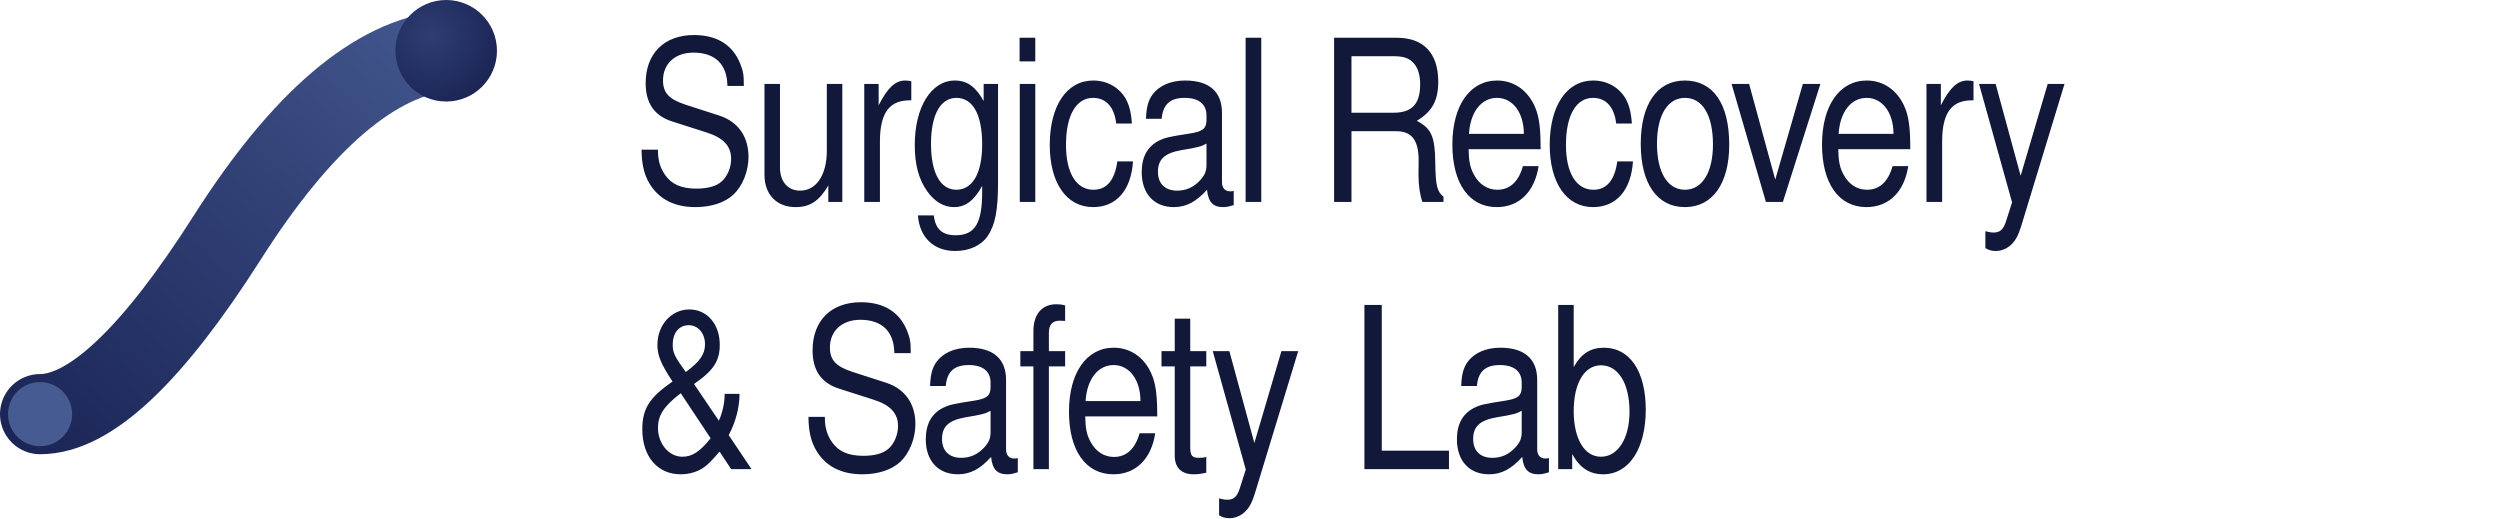
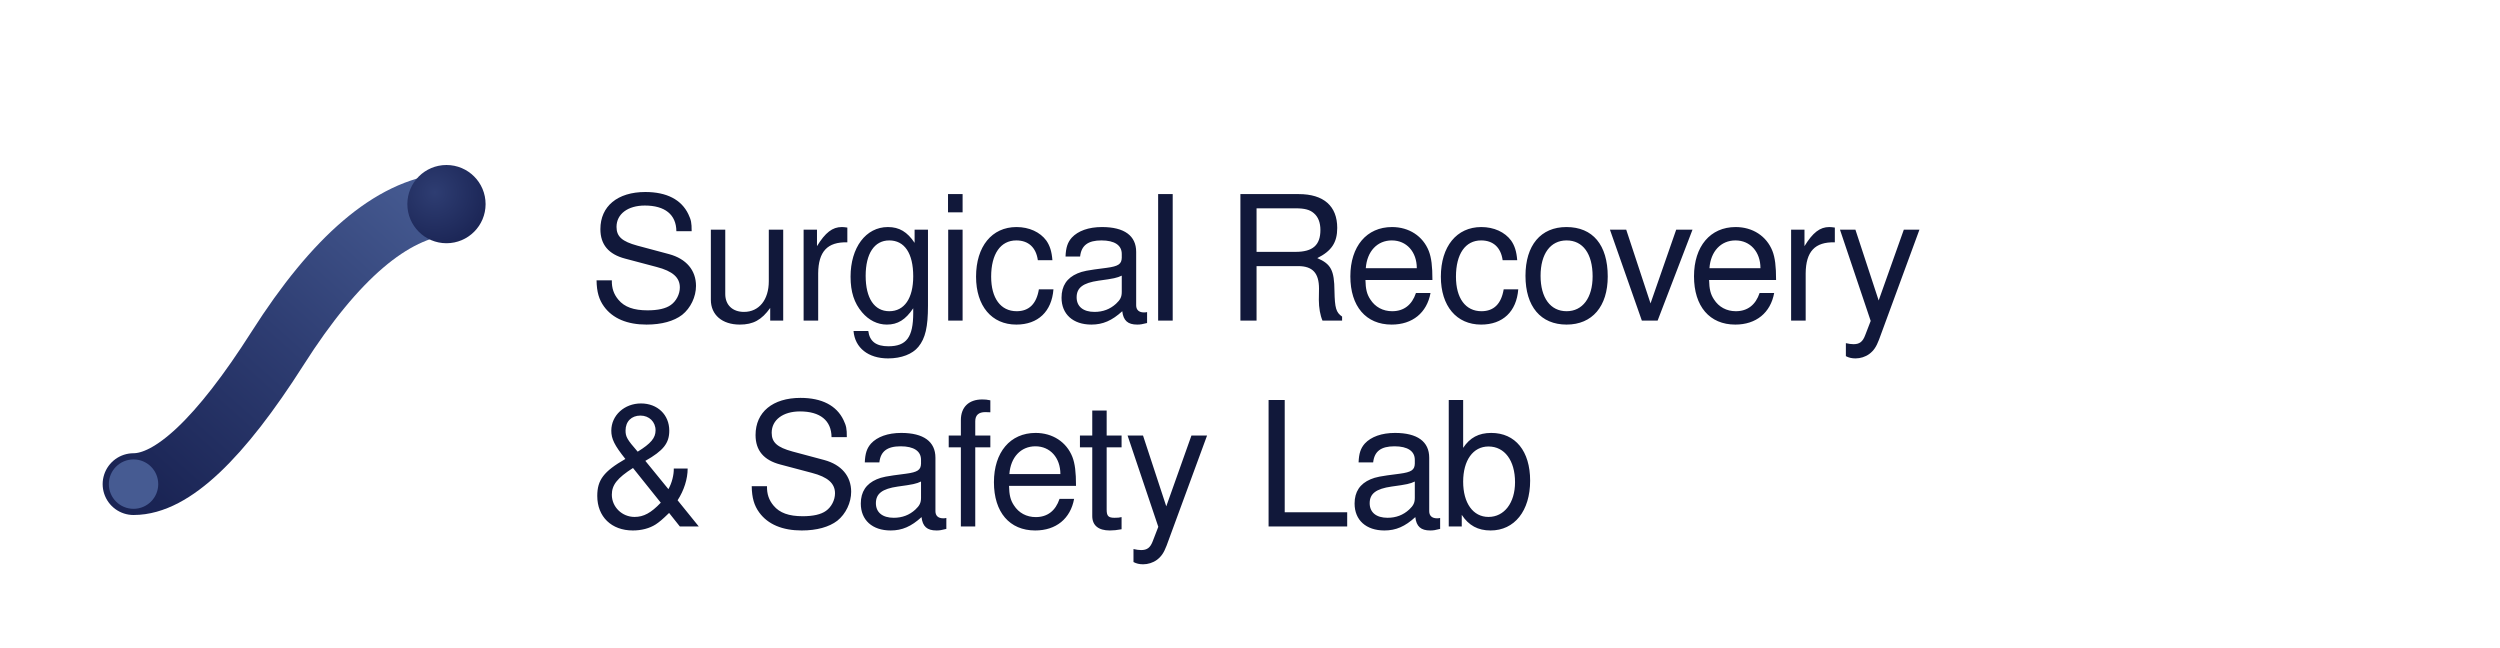
- <svg xmlns="http://www.w3.org/2000/svg" viewBox="0 0 1309.948 271.524" width="1309.948" height="271.524" version="1.1" id="svg32">
+ <svg xmlns="http://www.w3.org/2000/svg" viewBox="0 0 1700 440" width="1700" height="440" version="1.1" id="svg32">
  <defs id="defs36" />
-   <g transform="matrix(1.4,0,0,1.4,-9.800003,-32.2)" id="g22">
+   <g transform="translate(60 80) scale(1.4)" id="g22">
    <defs id="defs14">
-       <linearGradient id="lk-s" x1="6.685" y1="202.087" x2="180.501" y2="28.271" gradientTransform="scale(1.047084,0.9550329)" gradientUnits="userSpaceOnUse">
+       <linearGradient id="lk-s" x1="0" y1="1" x2="1" y2="0">
        <stop offset="0" stop-color="#1A2454" id="stop2" />
        <stop offset="0.5" stop-color="#2E3D72" id="stop4" />
        <stop offset="1" stop-color="#465B92" id="stop6" />
      </linearGradient>
-       <radialGradient id="lk-d" cx="168.3" cy="36.3" r="28.5" fx="168.3" fy="36.3" gradientUnits="userSpaceOnUse">
+       <radialGradient id="lk-d" cx="0.35" cy="0.35" r="0.75">
        <stop offset="0" stop-color="#2E3D72" id="stop9" />
        <stop offset="1" stop-color="#1A2454" id="stop11" />
      </radialGradient>
    </defs>
-     <path d="m 22,178 q 28,0 70,-66 42,-66 82,-70" fill="none" stroke="url(#lk-s)" stroke-width="30" stroke-linecap="round" id="path16" style="stroke:url(#lk-s)" />
-     <circle cx="22" cy="178" r="12" fill="#465b92" id="circle18" />
-     <circle cx="174" cy="42" r="19" fill="url(#lk-d)" id="circle20" style="fill:url(#lk-d)" />
+     <path d="M22 178 Q 50 178 92 112 T 174 42" fill="none" stroke="url(#lk-s)" stroke-width="30" stroke-linecap="round" id="path16" />
+     <circle cx="22" cy="178" r="12" fill="#465B92" id="circle18" />
+     <circle cx="174" cy="42" r="19" fill="url(#lk-d)" id="circle20" />
  </g>
-   <g font-family="'Avenir Next', Avenir, 'Helvetica Neue', Helvetica, Arial, sans-serif" fill="#11183a" id="g30" transform="matrix(0.8288536,0,0,1,-0.07722905,-112.2)">
-     <text x="400" y="218" font-size="118px" font-weight="300" letter-spacing="-3" textLength="1180" lengthAdjust="spacingAndGlyphs" id="text24">Surgical Recovery</text>
-     <text x="400" y="358" font-size="118px" font-weight="300" letter-spacing="-3" textLength="900" lengthAdjust="spacingAndGlyphs" id="text28">&amp; Safety <tspan font-weight="500" id="tspan26">Lab</tspan>
+   <g font-family="'Avenir Next', Avenir, 'Helvetica Neue', Helvetica, Arial, sans-serif" fill="#11183A" id="g30">
+     <text x="400" y="218" font-size="118" font-weight="300" letter-spacing="-3" id="text24">Surgical Recovery</text>
+     <text x="400" y="358" font-size="118" font-weight="300" letter-spacing="-3" id="text28">&amp; Safety <tspan font-weight="500" id="tspan26">Lab</tspan>
    </text>
  </g>
</svg>
